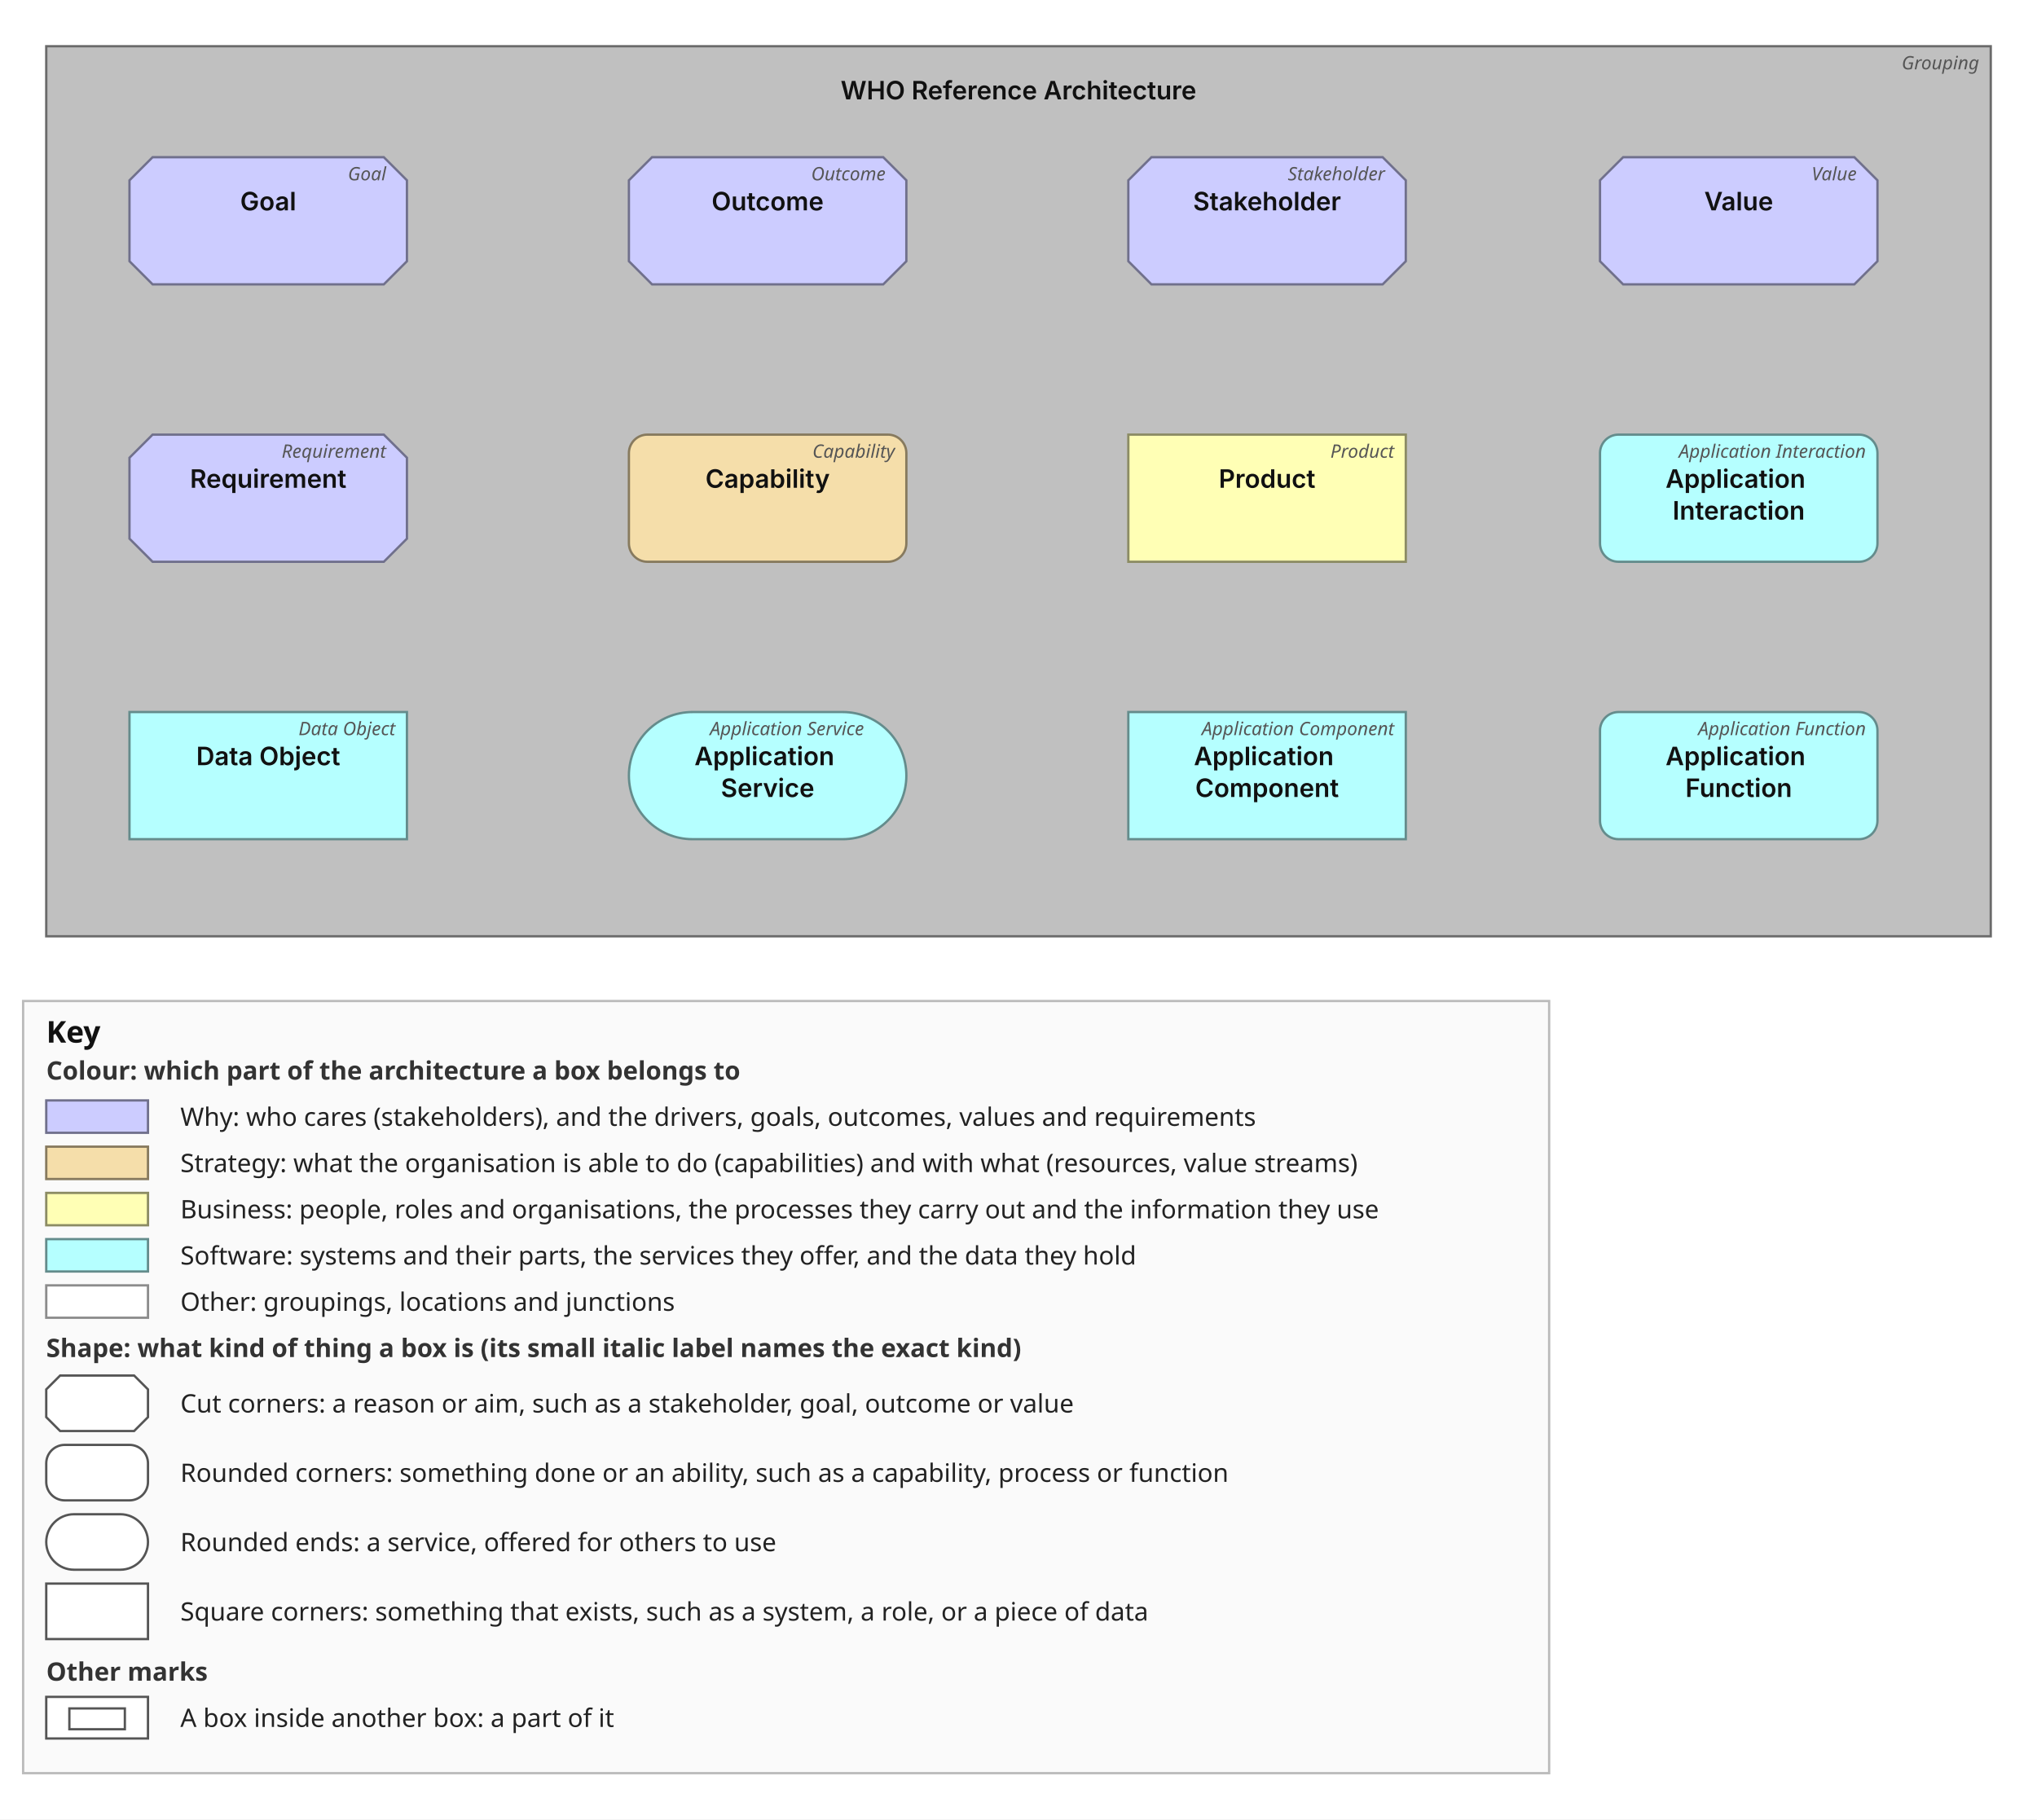
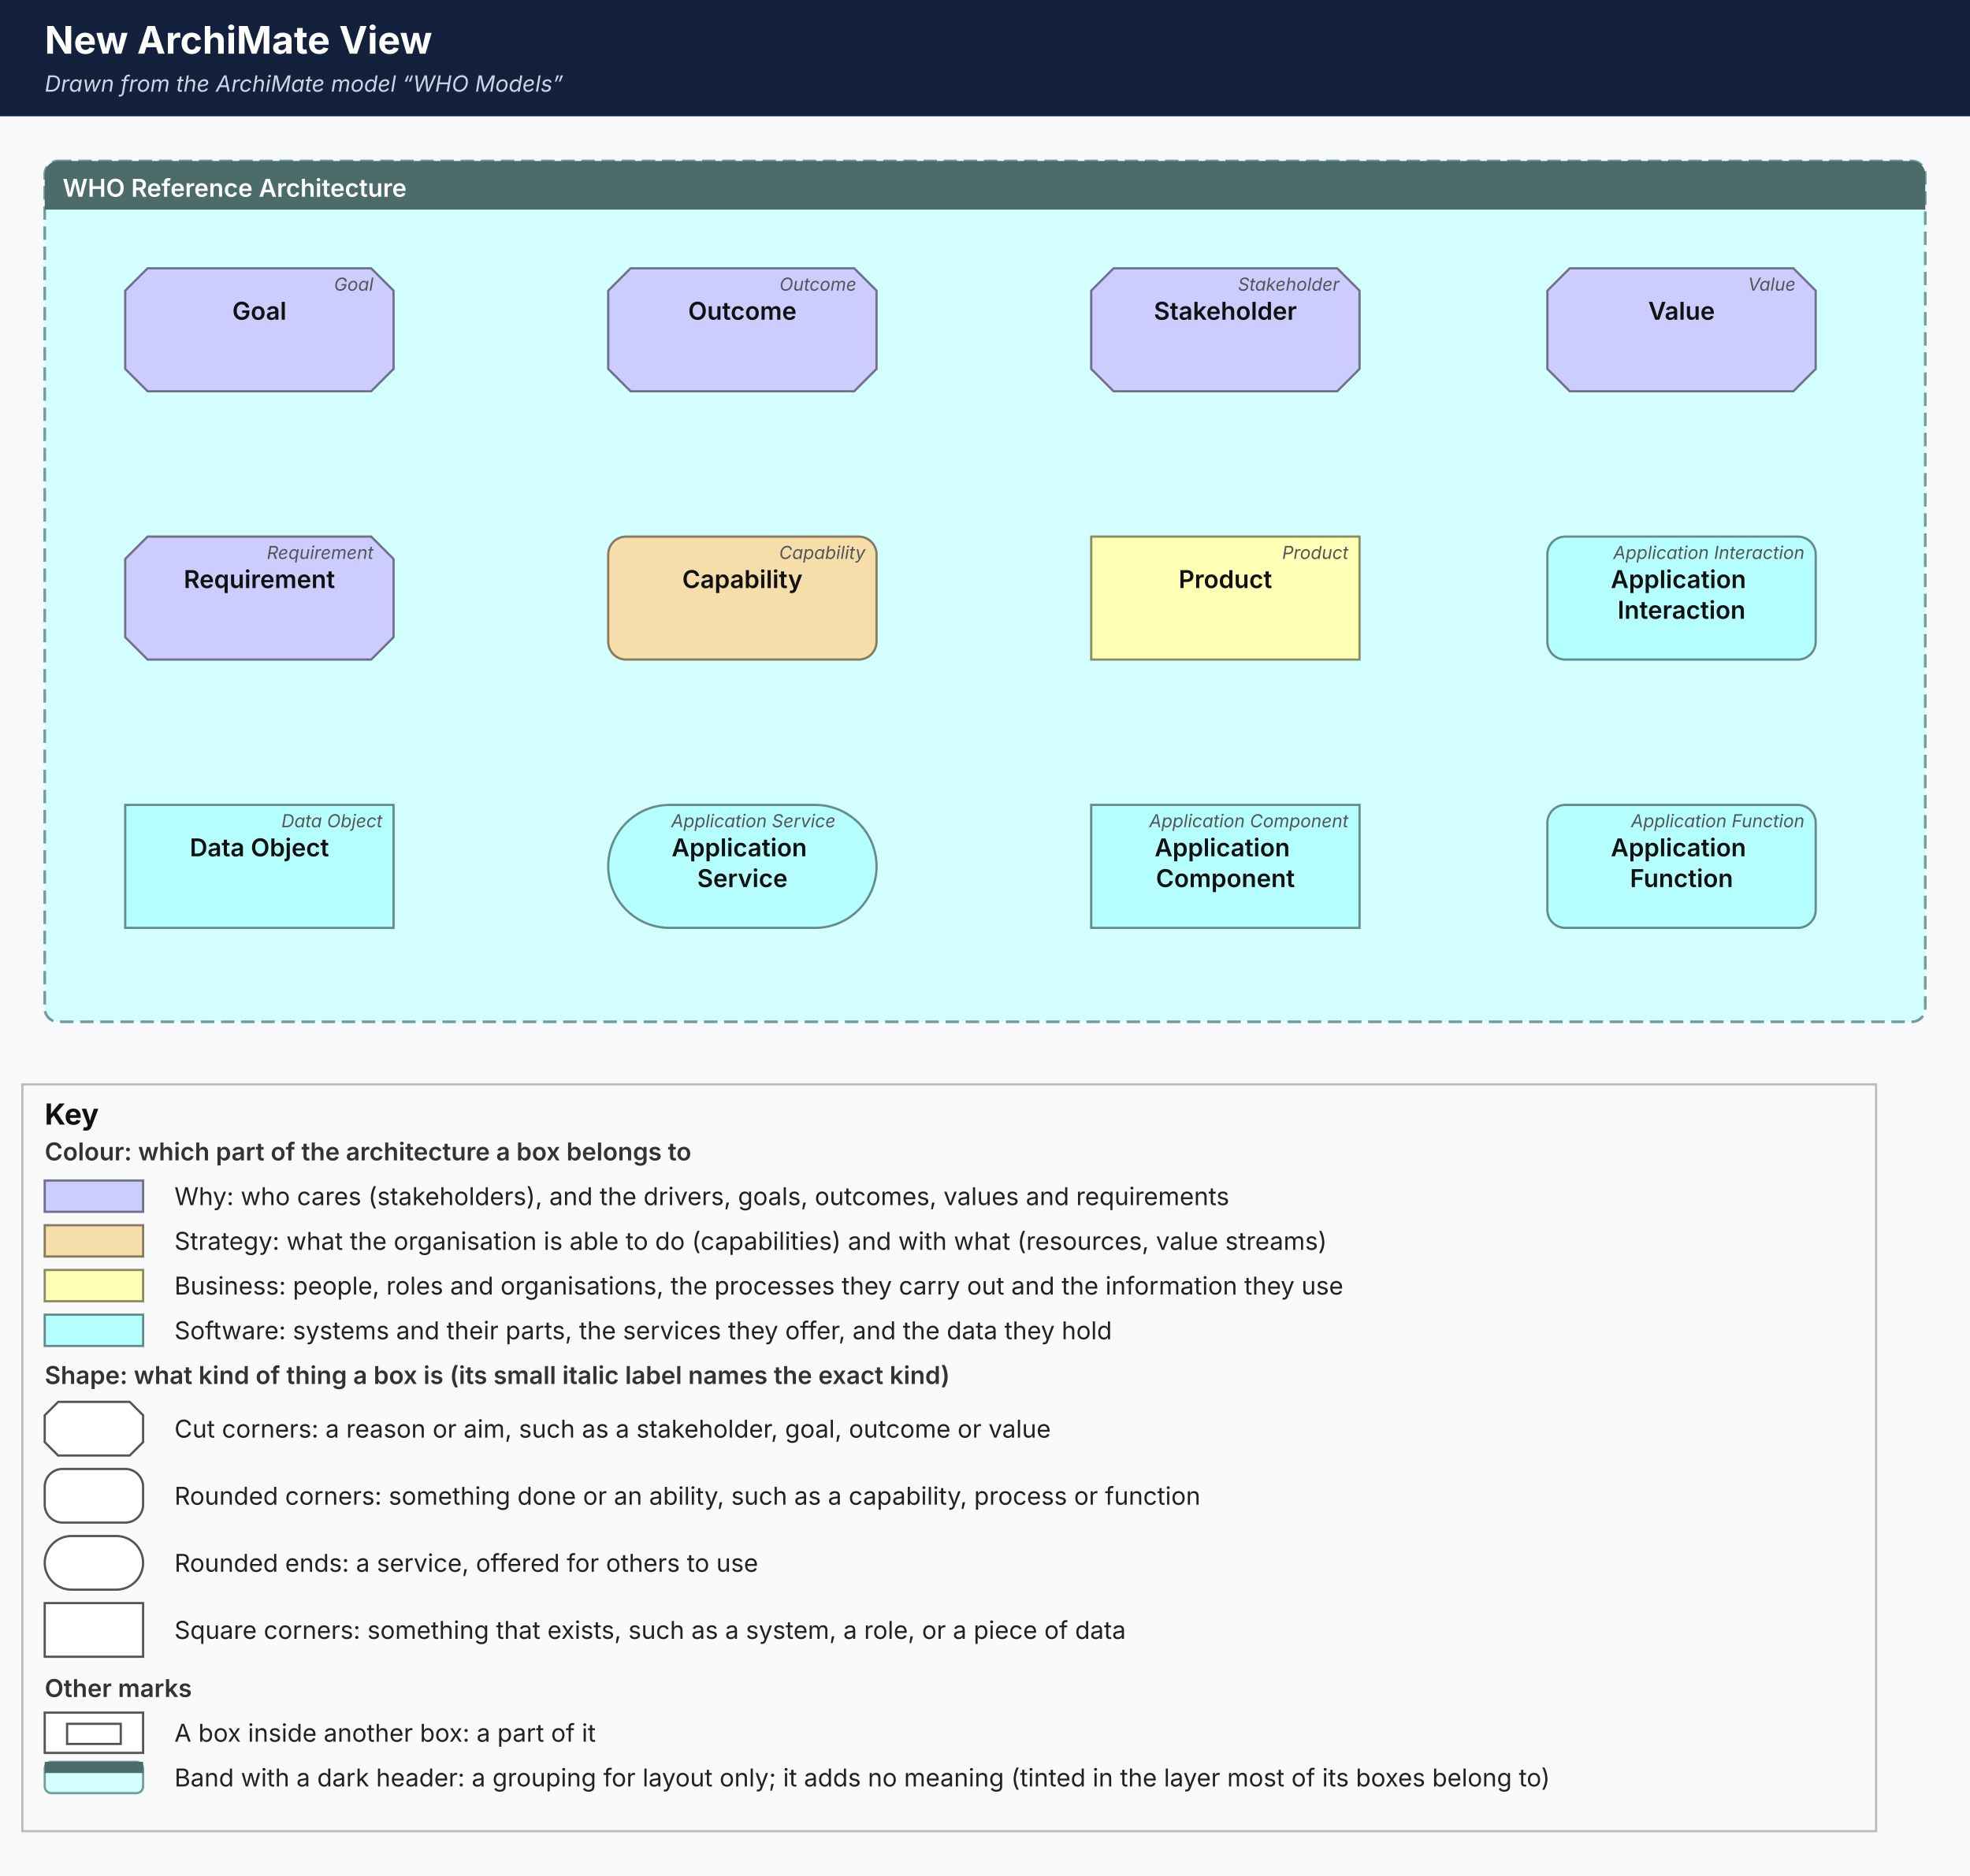
- <svg xmlns="http://www.w3.org/2000/svg" viewBox="592 232 881 787" width="881" height="787" role="img" aria-labelledby="av-title">
+ <svg xmlns="http://www.w3.org/2000/svg" viewBox="592 180 881 839" width="881" height="839" role="img" aria-labelledby="av-title">
  <style>
- .av-name{font:600 11px system-ui,-apple-system,"Segoe UI",sans-serif;fill:#111}
- .av-type{font:italic 8px system-ui,sans-serif;fill:#555}
- .av-group{font:600 11px system-ui,sans-serif;fill:#333}
- .av-note{font:10px system-ui,sans-serif;fill:#222}
- .av-key{font:11px system-ui,sans-serif;fill:#222}
- .av-keyh{font:600 11px system-ui,sans-serif;fill:#333}
- .av-keyt{font:700 13px system-ui,sans-serif;fill:#111}
- .av-rel{font:9px system-ui,sans-serif;fill:#333;paint-order:stroke;stroke:#fff;stroke-width:3px}
+ .av-name{font:600 11px Inter, "Segoe UI", system-ui, -apple-system, Helvetica, Arial, sans-serif;fill:#111}
+ .av-type{font:italic 8px Inter, "Segoe UI", system-ui, -apple-system, Helvetica, Arial, sans-serif;fill:#555}
+ .av-group{font:600 11px Inter, "Segoe UI", system-ui, -apple-system, Helvetica, Arial, sans-serif;fill:#333}
+ .av-note{font:10px Inter, "Segoe UI", system-ui, -apple-system, Helvetica, Arial, sans-serif;fill:#222}
+ .av-key{font:11px Inter, "Segoe UI", system-ui, -apple-system, Helvetica, Arial, sans-serif;fill:#222}
+ .av-keyh{font:600 11px Inter, "Segoe UI", system-ui, -apple-system, Helvetica, Arial, sans-serif;fill:#333}
+ .av-keyt{font:700 13px Inter, "Segoe UI", system-ui, -apple-system, Helvetica, Arial, sans-serif;fill:#111}
+ .av-rel{font:9px Inter, "Segoe UI", system-ui, -apple-system, Helvetica, Arial, sans-serif;fill:#333;paint-order:stroke;stroke:#fff;stroke-width:3px}
a:hover rect,a:hover polygon,a:focus rect,a:focus polygon{stroke:#06c;stroke-width:2.5}
</style>
  <defs>
    <marker id="arrow-open" viewBox="0 0 12 12" refX="11" refY="6" markerWidth="11" markerHeight="11" orient="auto-start-reverse" markerUnits="userSpaceOnUse">
      <path d="M1 1 L11 6 L1 11" fill="none" stroke="#333" stroke-width="1.3" />
    </marker>
    <marker id="arrow-filled" viewBox="0 0 12 12" refX="11" refY="6" markerWidth="11" markerHeight="11" orient="auto-start-reverse" markerUnits="userSpaceOnUse">
      <path d="M1 1 L11 6 L1 11 Z" fill="#333" />
    </marker>
    <marker id="arrow-small" viewBox="0 0 10 10" refX="9" refY="5" markerWidth="8" markerHeight="8" orient="auto-start-reverse" markerUnits="userSpaceOnUse">
      <path d="M1 1 L9 5 L1 9" fill="none" stroke="#333" stroke-width="1.2" />
    </marker>
    <marker id="triangle-hollow" viewBox="0 0 14 14" refX="13" refY="7" markerWidth="13" markerHeight="13" orient="auto-start-reverse" markerUnits="userSpaceOnUse">
      <path d="M1 1 L13 7 L1 13 Z" fill="#fff" stroke="#333" stroke-width="1.2" />
    </marker>
    <marker id="diamond-filled" viewBox="0 0 16 10" refX="1" refY="5" markerWidth="16" markerHeight="10" orient="auto-start-reverse" markerUnits="userSpaceOnUse">
      <path d="M1 5 L8 1 L15 5 L8 9 Z" fill="#333" />
    </marker>
    <marker id="diamond-hollow" viewBox="0 0 16 10" refX="1" refY="5" markerWidth="16" markerHeight="10" orient="auto-start-reverse" markerUnits="userSpaceOnUse">
      <path d="M1 5 L8 1 L15 5 L8 9 Z" fill="#fff" stroke="#333" stroke-width="1.2" />
    </marker>
    <marker id="dot" viewBox="0 0 8 8" refX="4" refY="4" markerWidth="7" markerHeight="7" orient="auto" markerUnits="userSpaceOnUse">
      <circle cx="4" cy="4" r="3.2" fill="#333" />
    </marker>
    <pattern id="missing" width="8" height="8" patternUnits="userSpaceOnUse" patternTransform="rotate(45)">
      <rect width="8" height="8" fill="#fff" />
      <line x1="0" y1="0" x2="0" y2="8" stroke="#d33" stroke-width="2" />
    </pattern>
  </defs>
-   <rect x="592" y="232" width="881" height="787" fill="#fff" />
+   <rect x="592" y="180" width="881" height="839" fill="#f8f9fb" />
+   <rect x="592" y="180" width="881" height="52" fill="#14213d" />
+   <text x="612" y="204" style="font:700 17px Inter, &quot;Segoe UI&quot;, system-ui, -apple-system, Helvetica, Arial, sans-serif;fill:#fff">New ArchiMate View</text>
+   <text x="612" y="221" style="font:italic 10px Inter, &quot;Segoe UI&quot;, system-ui, -apple-system, Helvetica, Arial, sans-serif;fill:#c9d6e6">Drawn from the ArchiMate model “WHO Models”</text>
  <a href="../../../en/dpi-h-ra/archimate/0.2.0-draft.3/elements/who-reference-architecture/" target="_top">
-     <rect x="612" y="252" width="841" height="385" fill="#c0c0c0" stroke="#6a6a6a" stroke-width="1" />
-     <text class="av-type" x="1448" y="262" text-anchor="end">Grouping</text>
-     <text class="av-name" x="1032.5" y="275" text-anchor="middle">
-       <tspan x="1032.5" dy="0">WHO Reference Architecture</tspan>
-     </text>
+     <rect x="612" y="252" width="841" height="385" rx="6" fill="#d3ffff" stroke="#709e9e" stroke-width="1.2" stroke-dasharray="6 3" />
+     <path d="M612 258 a6 6 0 0 1 6 -6 h829 a6 6 0 0 1 6 6 v15.75 h-841 z" fill="#4c6b6b" />
+     <text class="av-group" x="620" y="268" style="fill:#fff">WHO Reference Architecture</text>
  </a>
  <a href="../../../en/dpi-h-ra/archimate/0.2.0-draft.3/elements/application-function/" target="_top">
    <rect x="1284" y="540" width="120" height="55" rx="8" fill="#b5ffff" stroke="#648c8c" stroke-width="1" />
    <text class="av-type" x="1399" y="550" text-anchor="end">Application Function</text>
    <text class="av-name" x="1344" y="563" text-anchor="middle">
      <tspan x="1344" dy="0">Application</tspan>
      <tspan x="1344" dy="13.75">Function</tspan>
    </text>
  </a>
  <a href="../../../en/dpi-h-ra/archimate/0.2.0-draft.3/elements/goal-02b7/" target="_top">
    <polygon points="658,300 758,300 768,310 768,345 758,355 658,355 648,345 648,310" fill="#ccccff" stroke="#70708c" stroke-width="1" />
    <text class="av-type" x="759" y="310" text-anchor="end">Goal</text>
    <text class="av-name" x="708" y="323" text-anchor="middle">
      <tspan x="708" dy="0">Goal</tspan>
    </text>
  </a>
  <a href="../../../en/dpi-h-ra/archimate/0.2.0-draft.3/elements/value/" target="_top">
    <polygon points="1294,300 1394,300 1404,310 1404,345 1394,355 1294,355 1284,345 1284,310" fill="#ccccff" stroke="#70708c" stroke-width="1" />
    <text class="av-type" x="1395" y="310" text-anchor="end">Value</text>
    <text class="av-name" x="1344" y="323" text-anchor="middle">
      <tspan x="1344" dy="0">Value</tspan>
    </text>
  </a>
  <a href="../../../en/dpi-h-ra/archimate/0.2.0-draft.3/elements/capability/" target="_top">
    <rect x="864" y="420" width="120" height="55" rx="8" fill="#f5deaa" stroke="#877a5e" stroke-width="1" />
    <text class="av-type" x="979" y="430" text-anchor="end">Capability</text>
    <text class="av-name" x="924" y="443" text-anchor="middle">
      <tspan x="924" dy="0">Capability</tspan>
    </text>
  </a>
  <a href="../../../en/dpi-h-ra/archimate/0.2.0-draft.3/elements/stakeholder/" target="_top">
    <polygon points="1090,300 1190,300 1200,310 1200,345 1190,355 1090,355 1080,345 1080,310" fill="#ccccff" stroke="#70708c" stroke-width="1" />
    <text class="av-type" x="1191" y="310" text-anchor="end">Stakeholder</text>
    <text class="av-name" x="1140" y="323" text-anchor="middle">
      <tspan x="1140" dy="0">Stakeholder</tspan>
    </text>
  </a>
  <a href="../../../en/dpi-h-ra/archimate/0.2.0-draft.3/elements/outcome/" target="_top">
    <polygon points="874,300 974,300 984,310 984,345 974,355 874,355 864,345 864,310" fill="#ccccff" stroke="#70708c" stroke-width="1" />
    <text class="av-type" x="975" y="310" text-anchor="end">Outcome</text>
    <text class="av-name" x="924" y="323" text-anchor="middle">
      <tspan x="924" dy="0">Outcome</tspan>
    </text>
  </a>
  <a href="../../../en/dpi-h-ra/archimate/0.2.0-draft.3/elements/product/" target="_top">
    <rect x="1080" y="420" width="120" height="55" fill="#ffffb5" stroke="#8c8c64" stroke-width="1" />
    <text class="av-type" x="1195" y="430" text-anchor="end">Product</text>
    <text class="av-name" x="1140" y="443" text-anchor="middle">
      <tspan x="1140" dy="0">Product</tspan>
    </text>
  </a>
  <a href="../../../en/dpi-h-ra/archimate/0.2.0-draft.3/elements/application-component/" target="_top">
    <rect x="1080" y="540" width="120" height="55" fill="#b5ffff" stroke="#648c8c" stroke-width="1" />
    <text class="av-type" x="1195" y="550" text-anchor="end">Application Component</text>
    <text class="av-name" x="1140" y="563" text-anchor="middle">
      <tspan x="1140" dy="0">Application</tspan>
      <tspan x="1140" dy="13.75">Component</tspan>
    </text>
  </a>
  <a href="../../../en/dpi-h-ra/archimate/0.2.0-draft.3/elements/application-interaction/" target="_top">
    <rect x="1284" y="420" width="120" height="55" rx="8" fill="#b5ffff" stroke="#648c8c" stroke-width="1" />
    <text class="av-type" x="1399" y="430" text-anchor="end">Application Interaction</text>
    <text class="av-name" x="1344" y="443" text-anchor="middle">
      <tspan x="1344" dy="0">Application</tspan>
      <tspan x="1344" dy="13.75">Interaction</tspan>
    </text>
  </a>
  <a href="../../../en/dpi-h-ra/archimate/0.2.0-draft.3/elements/requirement/" target="_top">
    <polygon points="658,420 758,420 768,430 768,465 758,475 658,475 648,465 648,430" fill="#ccccff" stroke="#70708c" stroke-width="1" />
    <text class="av-type" x="759" y="430" text-anchor="end">Requirement</text>
    <text class="av-name" x="708" y="443" text-anchor="middle">
      <tspan x="708" dy="0">Requirement</tspan>
    </text>
  </a>
  <a href="../../../en/dpi-h-ra/archimate/0.2.0-draft.3/elements/data-object/" target="_top">
    <rect x="648" y="540" width="120" height="55" fill="#b5ffff" stroke="#648c8c" stroke-width="1" />
    <text class="av-type" x="763" y="550" text-anchor="end">Data Object</text>
    <text class="av-name" x="708" y="563" text-anchor="middle">
      <tspan x="708" dy="0">Data Object</tspan>
    </text>
  </a>
  <a href="../../../en/dpi-h-ra/archimate/0.2.0-draft.3/elements/application-service-d10f/" target="_top">
    <rect x="864" y="540" width="120" height="55" rx="27.5" fill="#b5ffff" stroke="#648c8c" stroke-width="1" />
    <text class="av-type" x="965.667" y="550" text-anchor="end">Application Service</text>
    <text class="av-name" x="924" y="563" text-anchor="middle">
      <tspan x="924" dy="0">Application</tspan>
      <tspan x="924" dy="13.75">Service</tspan>
    </text>
  </a>
  <g class="av-legend">
-     <rect x="602" y="665" width="660" height="334" fill="#fafafa" stroke="#bbb" />
+     <rect x="602" y="665" width="829" height="334" fill="#fafafa" stroke="#bbb" />
    <text class="av-keyt" x="612" y="683">Key</text>
    <text class="av-keyh" x="612" y="699">Colour: which part of the architecture a box belongs to</text>
    <rect x="612" y="708" width="44" height="14" fill="#ccccff" stroke="#70708c" />
    <text class="av-key" x="670" y="719">Why: who cares (stakeholders), and the drivers, goals, outcomes, values and requirements</text>
    <rect x="612" y="728" width="44" height="14" fill="#f5deaa" stroke="#877a5e" />
    <text class="av-key" x="670" y="739">Strategy: what the organisation is able to do (capabilities) and with what (resources, value streams)</text>
    <rect x="612" y="748" width="44" height="14" fill="#ffffb5" stroke="#8c8c64" />
    <text class="av-key" x="670" y="759">Business: people, roles and organisations, the processes they carry out and the information they use</text>
    <rect x="612" y="768" width="44" height="14" fill="#b5ffff" stroke="#648c8c" />
    <text class="av-key" x="670" y="779">Software: systems and their parts, the services they offer, and the data they hold</text>
-     <rect x="612" y="788" width="44" height="14" fill="#ffffff" stroke="#8c8c8c" />
-     <text class="av-key" x="670" y="799">Other: groupings, locations and junctions</text>
-     <text class="av-keyh" x="612" y="819">Shape: what kind of thing a box is (its small italic label names the exact kind)</text>
-     <polygon points="618,827 650,827 656,833 656,845 650,851 618,851 612,845 612,833" fill="#fff" stroke="#555" />
-     <text class="av-key" x="670" y="843">Cut corners: a reason or aim, such as a stakeholder, goal, outcome or value</text>
-     <rect x="612" y="857" width="44" height="24" rx="8" fill="#fff" stroke="#555" />
-     <text class="av-key" x="670" y="873">Rounded corners: something done or an ability, such as a capability, process or function</text>
-     <rect x="612" y="887" width="44" height="24" rx="12" fill="#fff" stroke="#555" />
-     <text class="av-key" x="670" y="903">Rounded ends: a service, offered for others to use</text>
-     <rect x="612" y="917" width="44" height="24" fill="#fff" stroke="#555" />
-     <text class="av-key" x="670" y="933">Square corners: something that exists, such as a system, a role, or a piece of data</text>
-     <text class="av-keyh" x="612" y="959">Other marks</text>
-     <rect x="612" y="966" width="44" height="18" fill="#fff" stroke="#555" />
-     <rect x="622" y="971" width="24" height="9" fill="#fff" stroke="#555" />
-     <text class="av-key" x="670" y="979">A box inside another box: a part of it</text>
+     <text class="av-keyh" x="612" y="799">Shape: what kind of thing a box is (its small italic label names the exact kind)</text>
+     <polygon points="618,807 650,807 656,813 656,825 650,831 618,831 612,825 612,813" fill="#fff" stroke="#555" />
+     <text class="av-key" x="670" y="823">Cut corners: a reason or aim, such as a stakeholder, goal, outcome or value</text>
+     <rect x="612" y="837" width="44" height="24" rx="8" fill="#fff" stroke="#555" />
+     <text class="av-key" x="670" y="853">Rounded corners: something done or an ability, such as a capability, process or function</text>
+     <rect x="612" y="867" width="44" height="24" rx="12" fill="#fff" stroke="#555" />
+     <text class="av-key" x="670" y="883">Rounded ends: a service, offered for others to use</text>
+     <rect x="612" y="897" width="44" height="24" fill="#fff" stroke="#555" />
+     <text class="av-key" x="670" y="913">Square corners: something that exists, such as a system, a role, or a piece of data</text>
+     <text class="av-keyh" x="612" y="939">Other marks</text>
+     <rect x="612" y="946" width="44" height="18" fill="#fff" stroke="#555" />
+     <rect x="622" y="951" width="24" height="9" fill="#fff" stroke="#555" />
+     <text class="av-key" x="670" y="959">A box inside another box: a part of it</text>
+     <rect x="612" y="968" width="44" height="14" rx="3" fill="#d3ffff" stroke="#709e9e" />
+     <rect x="612" y="968" width="44" height="5" fill="#4c6b6b" />
+     <text class="av-key" x="670" y="979">Band with a dark header: a grouping for layout only; it adds no meaning (tinted in the layer most of its boxes belong to)</text>
  </g>
</svg>
